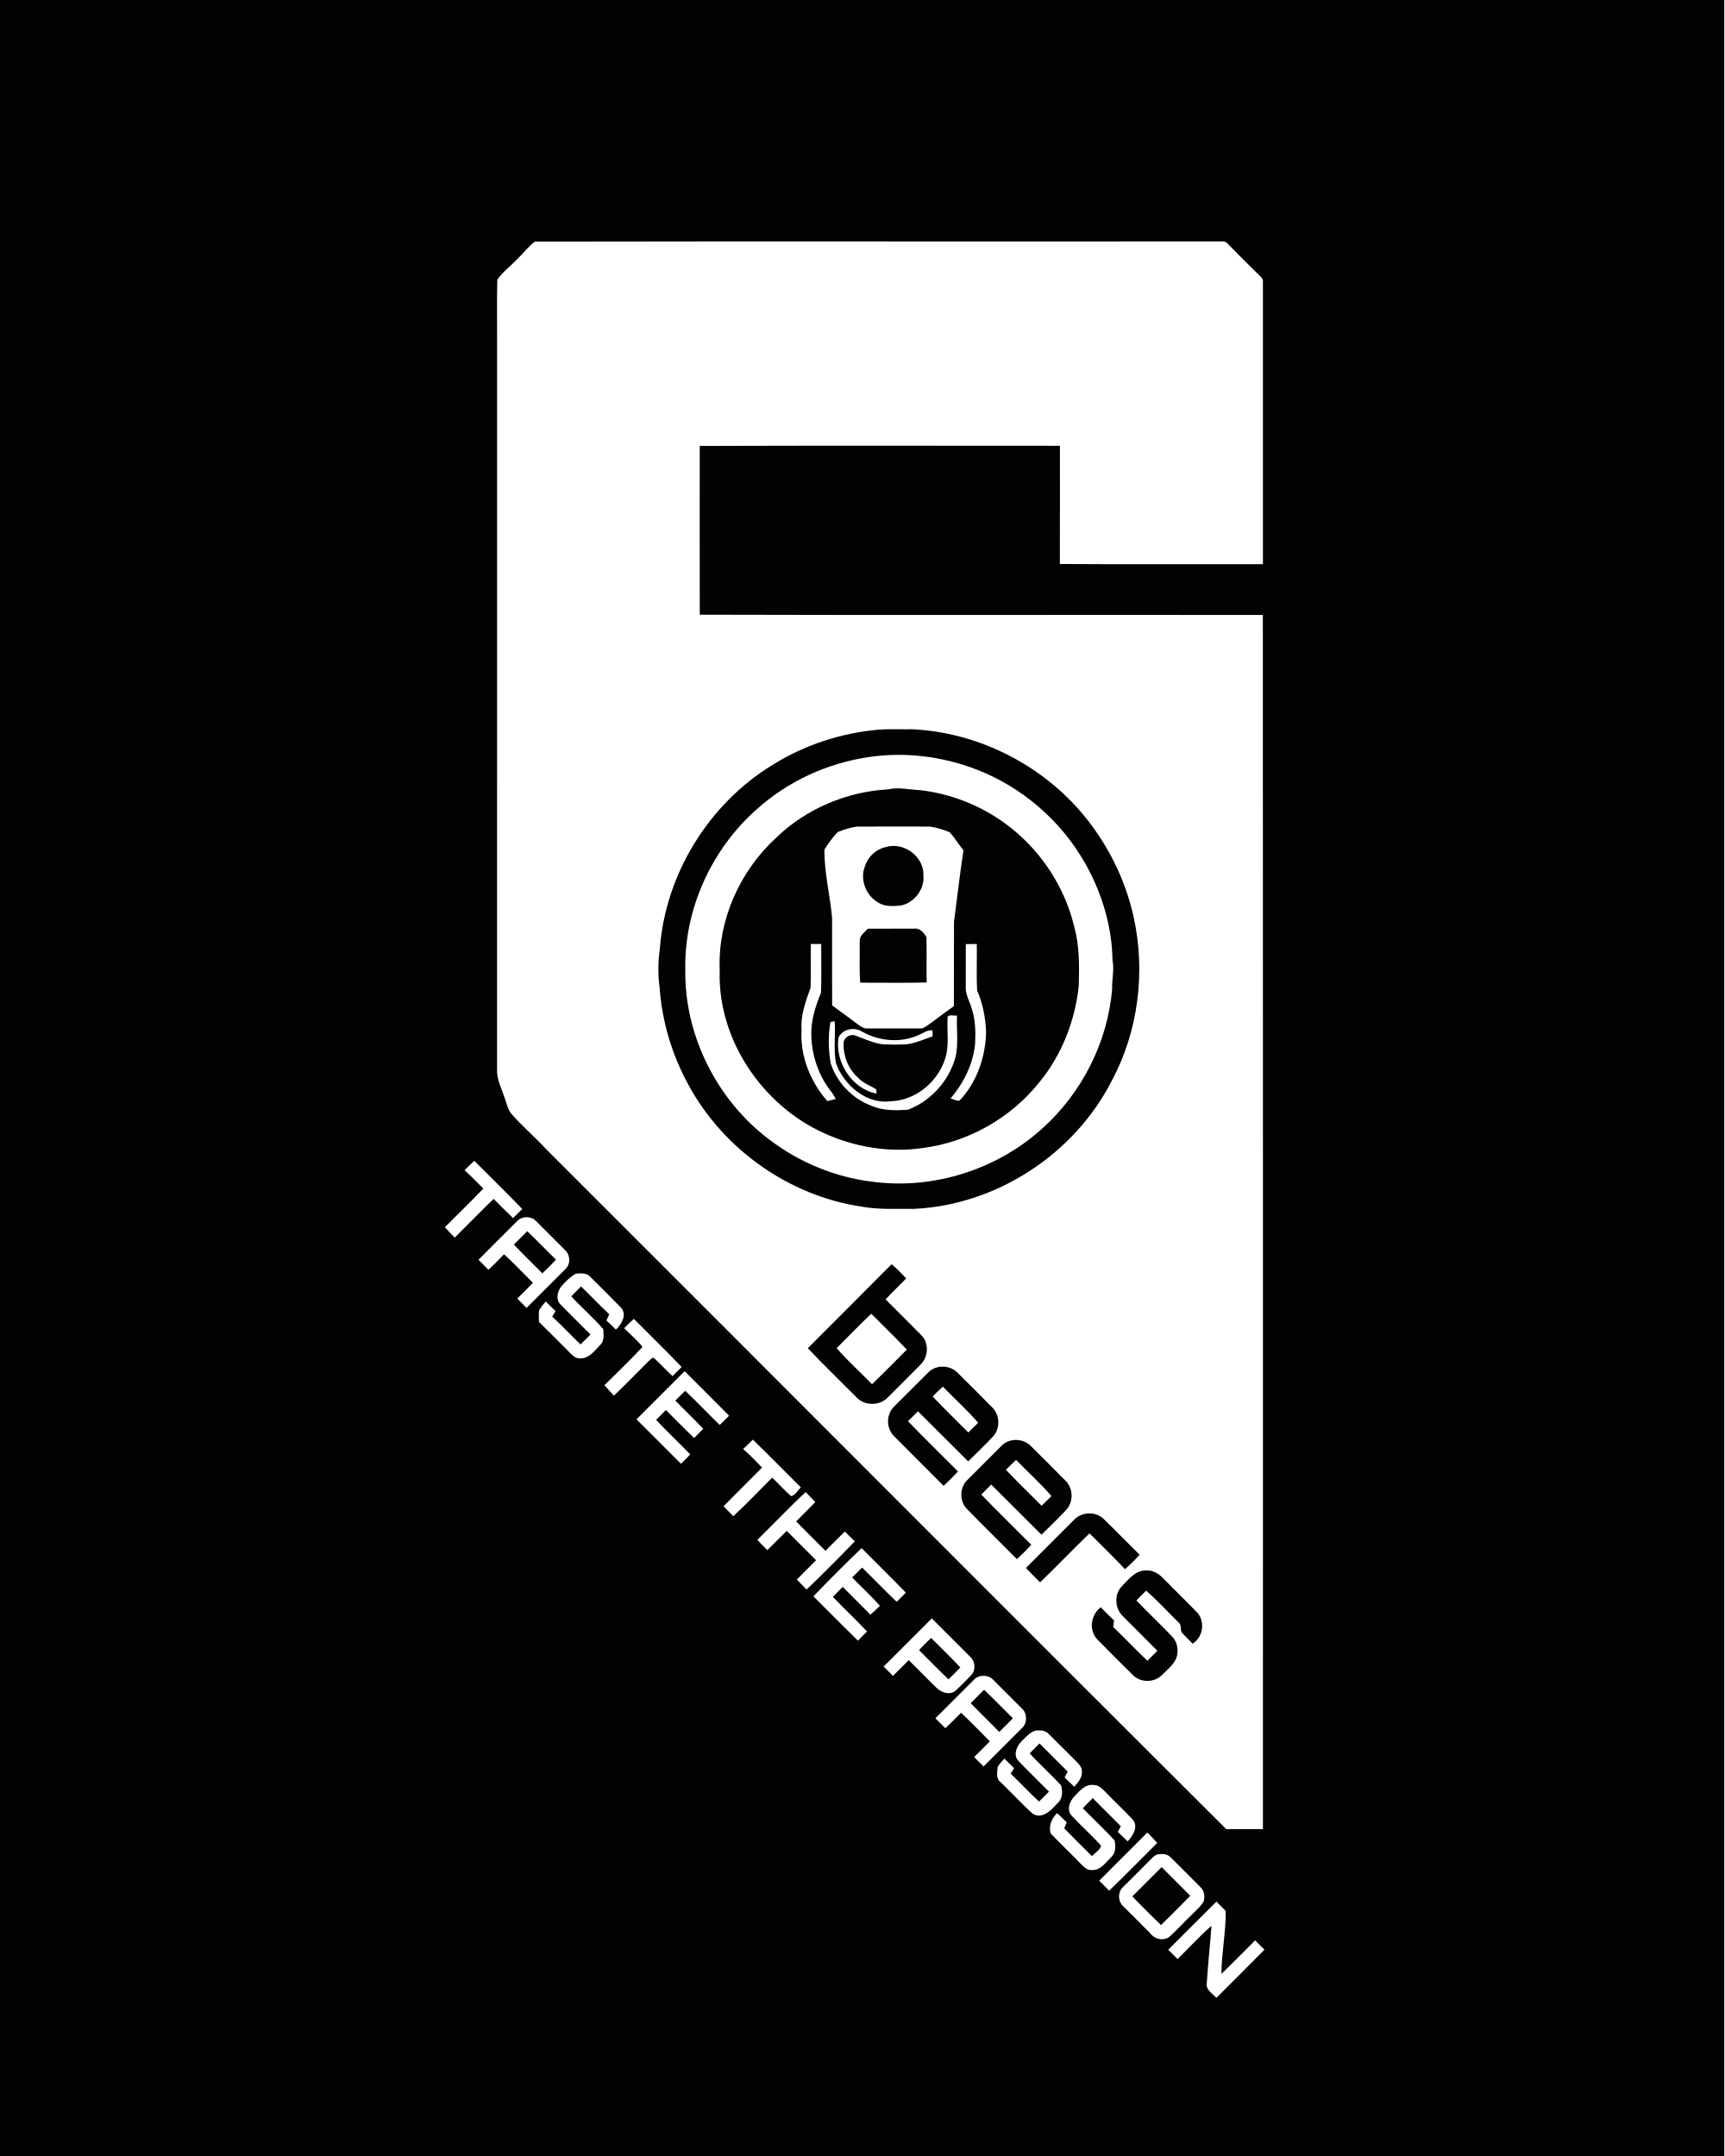
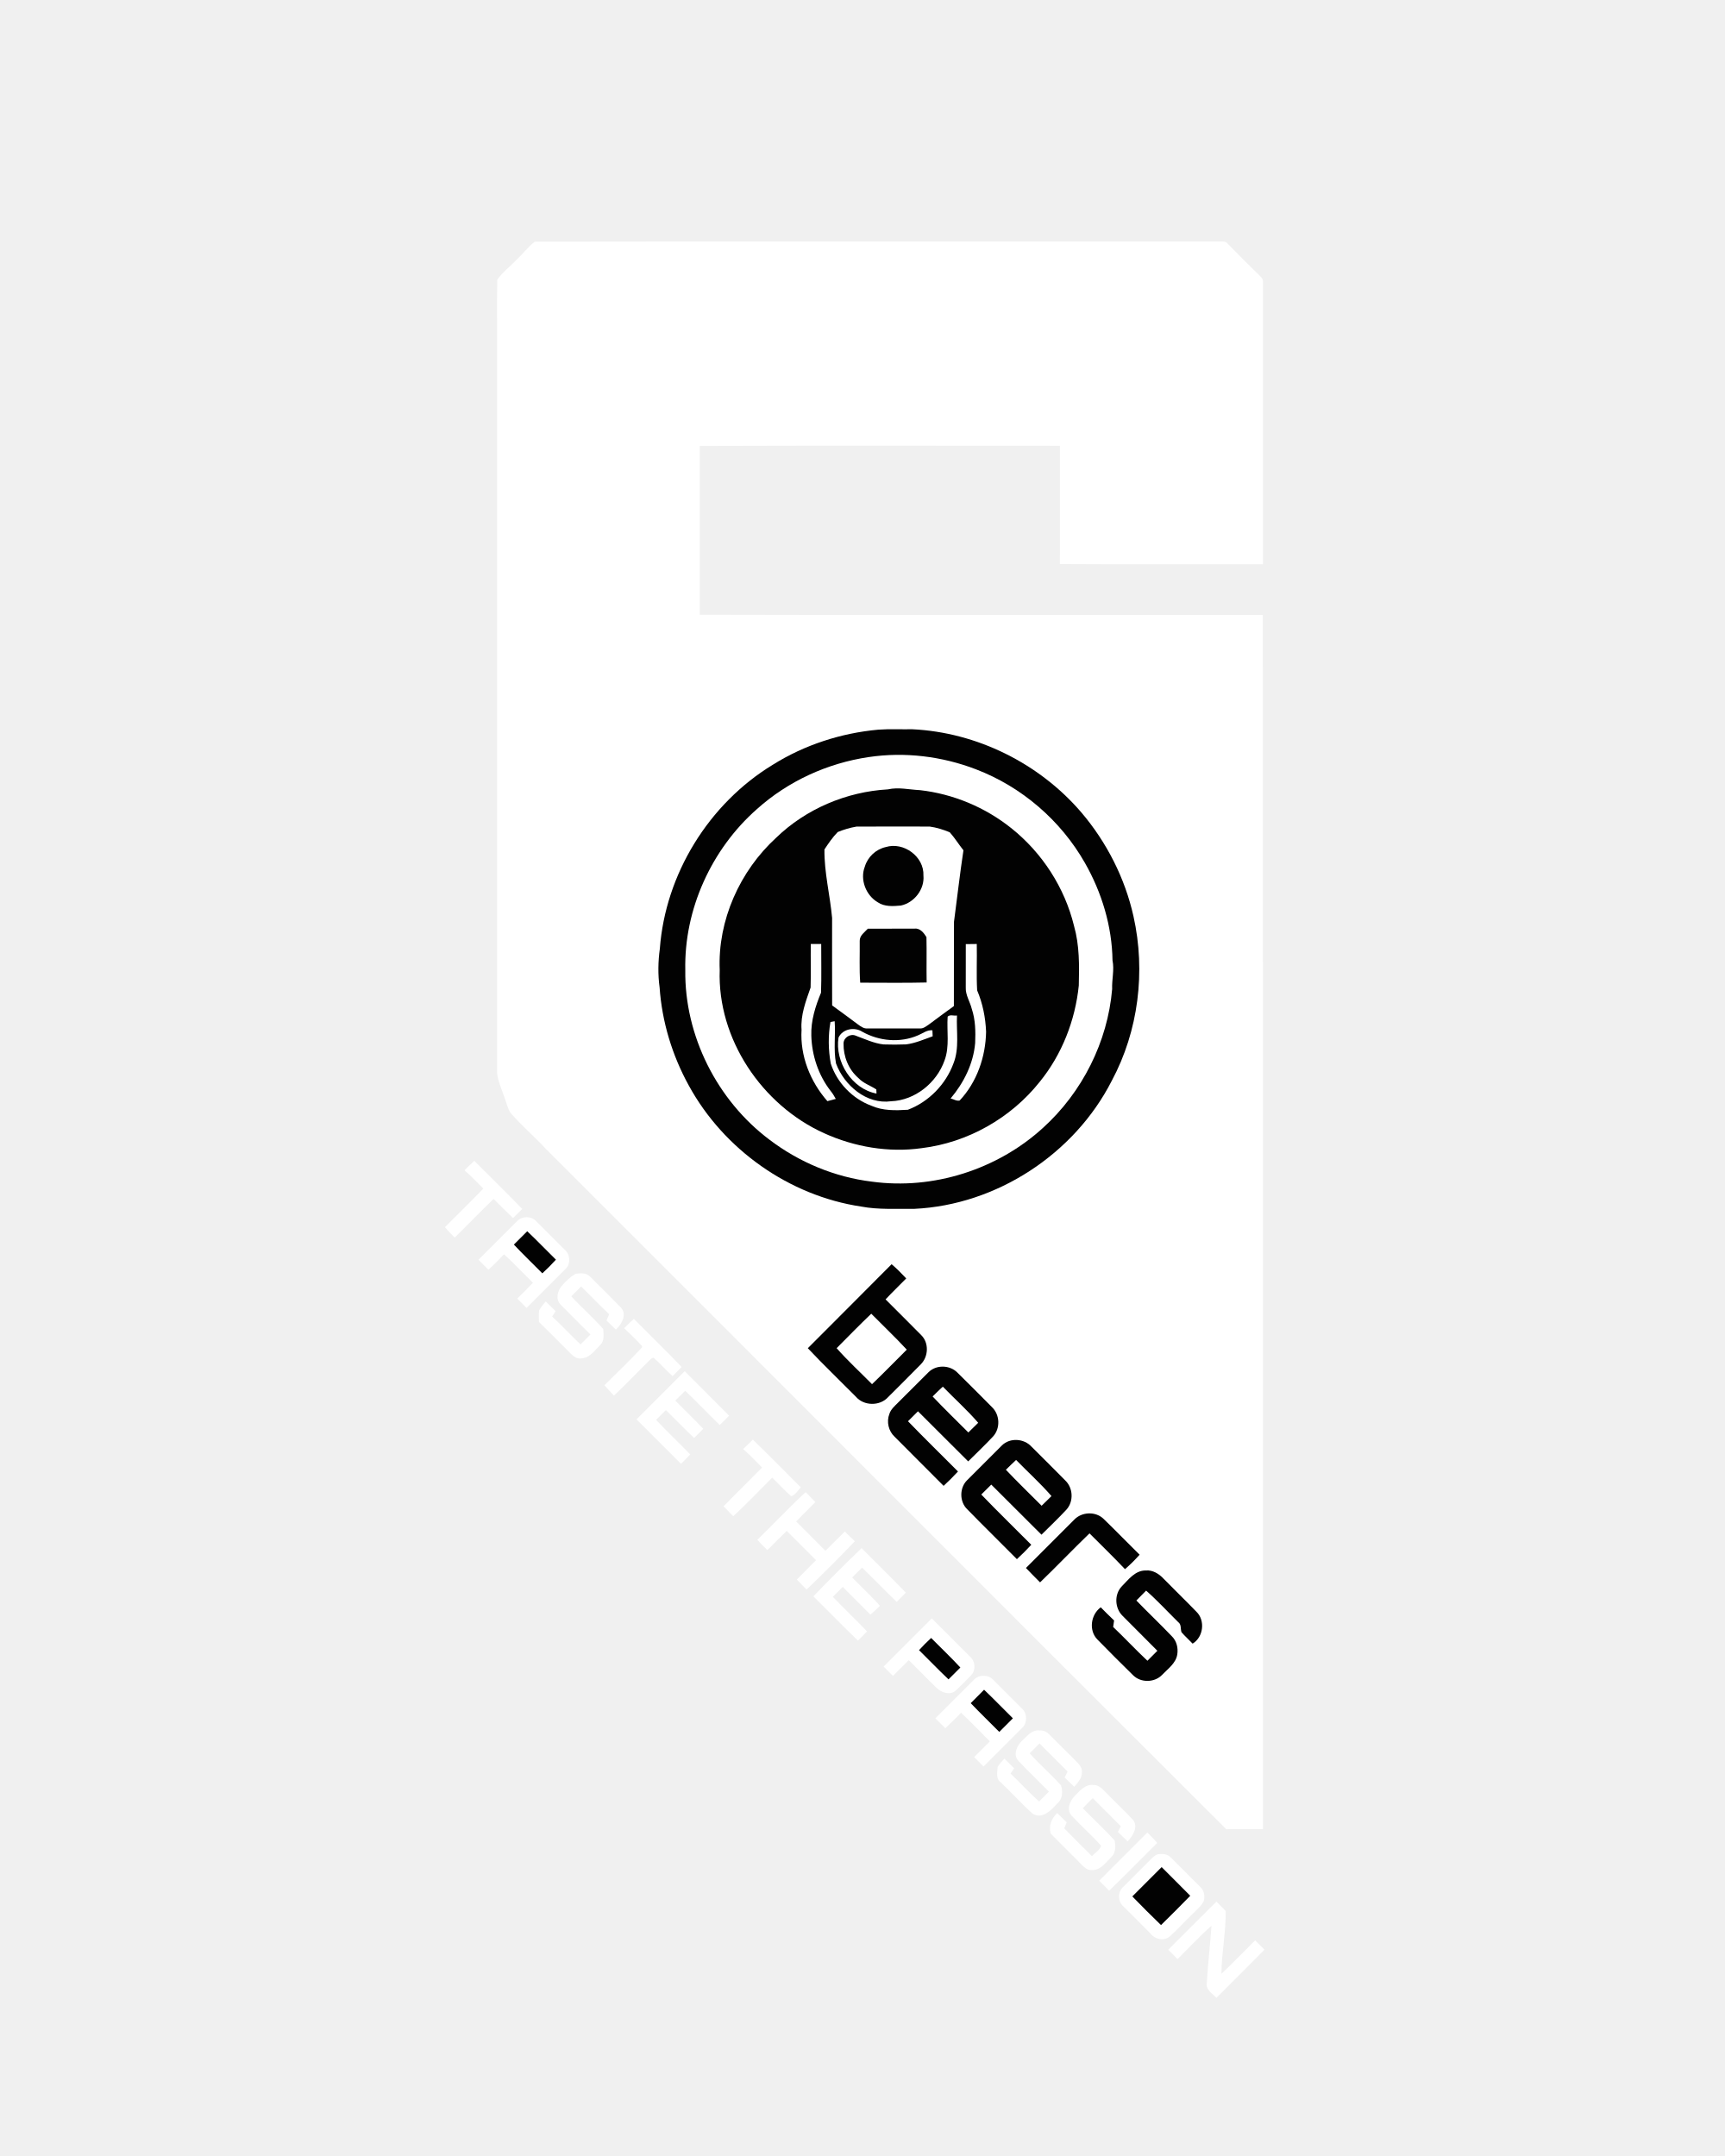
<svg xmlns="http://www.w3.org/2000/svg" width="894pt" height="1118pt" viewBox="0 0 894 1118" version="1.1">
-   <path fill="#020202" d=" M 0.00 0.00 L 894.00 0.00 L 894.00 1118.00 L 0.00 1118.00 L 0.00 0.00 Z" />
  <path fill="#ffffff" d=" M 277.26 125.32 C 395.52 125.11 513.80 125.33 632.07 125.21 C 633.63 125.31 635.58 124.89 636.60 126.43 C 641.87 131.81 647.17 137.16 652.58 142.41 C 653.53 143.47 655.02 144.40 654.81 146.05 C 654.84 194.88 654.84 243.72 654.81 292.56 C 619.72 292.49 584.62 292.70 549.53 292.46 C 549.60 272.03 549.54 251.59 549.56 231.16 C 487.31 231.16 425.06 231.01 362.81 231.24 C 362.80 260.41 362.75 289.58 362.83 318.75 C 460.14 319.05 557.46 318.76 654.77 318.89 C 654.89 528.75 654.80 738.61 654.82 948.47 C 648.48 948.53 642.14 948.43 635.80 948.53 C 518.06 831.15 400.75 713.34 283.13 595.87 C 277.23 589.45 270.52 583.81 264.82 577.20 C 263.01 574.60 262.54 571.36 261.35 568.48 C 260.02 564.39 257.97 560.41 257.73 556.07 C 257.74 431.05 257.73 306.02 257.74 181.00 C 257.81 169.02 257.59 157.03 257.83 145.06 C 260.55 141.12 264.49 138.22 267.77 134.77 C 271.04 131.73 273.73 128.06 277.26 125.32 Z" />
  <path fill="#020202" d=" M 455.39 378.37 C 461.26 377.94 467.16 378.26 473.05 378.16 C 506.53 379.75 538.92 395.88 560.69 421.31 C 573.82 436.76 583.29 455.36 587.71 475.18 C 594.09 503.72 590.31 534.58 576.45 560.42 C 557.11 598.42 516.72 624.85 474.06 626.85 C 464.88 626.72 455.63 627.38 446.55 625.67 C 409.16 620.08 375.23 596.03 357.14 562.90 C 348.53 547.30 343.22 529.82 342.00 512.03 C 341.08 505.38 341.20 498.60 342.12 491.96 C 345.00 453.27 367.52 416.76 400.63 396.60 C 417.09 386.28 436.07 380.12 455.39 378.37 Z" />
  <path fill="#ffffff" d=" M 450.43 392.58 C 469.09 389.80 488.41 392.16 506.01 398.92 C 529.70 407.96 550.01 425.43 562.53 447.48 C 571.28 462.82 576.57 480.31 576.83 498.01 C 577.84 502.97 576.43 507.92 576.64 512.90 C 574.33 540.24 561.11 566.43 540.82 584.82 C 517.16 606.45 483.84 617.10 452.06 612.74 C 432.85 610.41 414.39 602.71 399.01 591.03 C 371.84 570.65 354.87 537.07 355.32 503.04 C 354.66 471.54 368.91 440.27 392.51 419.52 C 408.60 405.06 429.07 395.73 450.43 392.58 Z" />
  <path fill="#020202" d=" M 460.38 409.33 C 465.90 408.08 471.43 409.48 476.96 409.73 C 494.25 411.67 510.90 418.66 524.47 429.55 C 540.39 442.29 552.03 460.27 556.87 480.11 C 559.73 490.17 559.61 500.66 559.35 511.02 C 557.50 529.15 550.59 546.86 539.05 561.03 C 524.12 579.82 501.71 592.50 477.87 595.38 C 460.73 597.80 442.99 594.76 427.27 587.62 C 395.04 573.04 371.89 538.72 373.17 503.00 C 372.07 477.31 383.56 451.69 402.42 434.42 C 417.85 419.45 438.95 410.53 460.38 409.33 Z" />
  <path fill="#ffffff" d=" M 434.36 431.45 C 437.46 430.19 440.73 429.20 444.04 428.64 C 456.71 428.55 469.39 428.60 482.07 428.62 C 485.61 429.10 489.10 430.21 492.42 431.57 C 495.04 434.48 497.08 437.87 499.54 440.92 C 497.68 453.23 496.28 465.64 494.64 477.99 C 494.53 492.56 494.66 507.13 494.58 521.70 C 490.17 524.90 485.78 528.12 481.43 531.39 C 480.11 532.24 478.75 533.39 477.08 533.30 C 468.03 533.32 458.99 533.31 449.95 533.30 C 447.94 533.52 446.28 532.27 444.76 531.16 C 440.34 527.87 435.93 524.57 431.46 521.37 C 431.39 506.24 431.44 491.12 431.44 475.99 C 430.37 464.14 427.31 452.41 427.47 440.47 C 429.56 437.32 431.70 434.15 434.36 431.45 Z" />
  <path fill="#020202" d=" M 459.28 439.24 C 468.58 436.40 479.22 444.23 478.79 454.01 C 479.46 461.14 474.01 468.13 467.08 469.58 C 463.08 469.94 458.62 470.27 455.13 467.89 C 448.97 464.30 445.77 456.09 448.41 449.38 C 449.91 444.33 454.15 440.39 459.28 439.24 Z" />
  <path fill="#020202" d=" M 445.76 487.92 C 445.67 485.10 448.29 483.43 449.98 481.57 C 458.02 481.57 466.06 481.58 474.11 481.55 C 476.97 481.13 479.05 483.77 480.36 485.95 C 480.55 493.79 480.31 501.63 480.46 509.47 C 468.98 509.76 457.49 509.56 446.01 509.57 C 445.48 502.37 445.85 495.13 445.76 487.92 Z" />
  <path fill="#ffffff" d=" M 420.39 489.52 C 422.18 489.49 423.98 489.49 425.79 489.50 C 425.76 497.92 425.99 506.35 425.69 514.77 C 422.77 521.82 420.41 529.27 420.66 537.01 C 420.94 547.20 424.27 557.38 430.51 565.50 C 431.60 566.84 432.54 568.30 433.35 569.84 C 431.89 570.24 430.44 570.63 428.99 571.00 C 420.14 560.91 414.76 547.52 415.60 534.00 C 415.02 526.37 417.82 519.15 420.29 512.09 C 420.52 504.57 420.28 497.04 420.39 489.52 Z" />
  <path fill="#ffffff" d=" M 500.76 489.58 C 502.65 489.52 504.55 489.50 506.45 489.51 C 506.62 497.52 506.20 505.55 506.64 513.54 C 509.52 520.32 510.97 527.63 511.28 534.98 C 511.06 547.95 506.54 561.13 497.58 570.67 C 495.97 571.08 494.41 569.95 492.88 569.62 C 499.72 561.50 504.69 551.58 505.61 540.90 C 505.86 534.95 505.78 528.89 503.87 523.19 C 502.95 519.44 500.57 516.02 500.74 512.06 C 500.77 504.56 500.75 497.07 500.76 489.58 Z" />
  <path fill="#ffffff" d=" M 491.35 527.18 C 492.56 525.92 494.62 526.88 496.19 526.58 C 495.79 534.87 497.52 543.55 494.35 551.48 C 490.36 562.32 481.54 571.39 470.72 575.47 C 464.33 575.87 457.69 576.03 451.72 573.35 C 441.96 569.71 433.98 561.43 430.75 551.53 C 429.45 544.45 429.34 537.06 430.59 529.96 C 431.14 529.86 432.23 529.66 432.77 529.56 C 433.29 536.84 432.10 544.27 433.47 551.46 C 437.70 562.85 449.31 572.81 462.04 571.06 C 474.48 570.58 485.70 561.45 489.75 549.86 C 492.45 542.58 490.83 534.73 491.35 527.18 Z" />
  <path fill="#ffffff" d=" M 434.77 538.03 C 436.89 533.51 443.00 532.39 447.05 534.99 C 455.78 539.90 466.70 540.92 475.97 536.88 C 478.43 535.91 480.65 533.97 483.45 534.26 C 483.49 535.29 483.53 536.33 483.58 537.37 C 479.06 538.99 474.59 540.97 469.79 541.57 C 465.89 541.73 461.98 541.72 458.09 541.59 C 453.06 541.01 448.45 538.80 443.76 537.08 C 440.98 535.80 437.37 537.99 437.37 541.09 C 437.24 547.77 439.93 554.56 445.03 558.98 C 447.59 561.76 451.29 562.89 454.37 564.94 C 454.39 565.47 454.44 566.54 454.46 567.07 C 441.72 564.69 432.78 550.63 434.77 538.03 Z" />
  <path fill="#ffffff" d=" M 240.84 606.84 C 242.53 605.20 244.20 603.55 245.91 601.93 C 254.21 610.24 262.59 618.47 270.78 626.90 C 269.19 628.48 267.60 630.06 266.00 631.64 C 262.56 628.39 259.28 624.99 255.92 621.68 C 249.12 628.29 242.52 635.09 235.78 641.76 C 233.99 640.03 232.28 638.24 230.68 636.35 C 237.34 629.70 244.07 623.11 250.61 616.34 C 247.37 613.15 244.27 609.82 240.84 606.84 Z" />
  <path fill="#ffffff" d=" M 268.17 633.17 C 270.64 630.54 275.38 630.51 277.88 633.13 C 282.91 638.10 287.90 643.13 292.89 648.14 C 295.75 650.65 295.98 655.52 293.12 658.13 C 286.43 664.84 279.75 671.55 273.01 678.22 C 271.41 676.59 269.80 674.98 268.20 673.37 C 270.97 670.70 273.67 667.96 276.34 665.19 C 271.31 660.29 266.55 655.11 261.33 650.42 C 258.71 653.17 256.05 655.88 253.25 658.44 C 251.53 656.70 249.80 654.98 248.09 653.25 C 254.79 646.56 261.44 639.82 268.17 633.17 Z" />
  <path fill="#020202" d=" M 266.44 645.38 C 268.76 643.08 271.06 640.77 273.37 638.47 C 278.44 643.26 283.25 648.32 288.24 653.20 C 286.01 655.68 283.65 658.03 281.20 660.29 C 276.29 655.31 271.22 650.49 266.44 645.38 Z" />
  <path fill="#020202" d=" M 418.85 699.12 C 433.29 684.56 447.88 670.15 462.29 655.56 C 465.00 657.82 467.44 660.37 469.87 662.93 C 466.32 666.58 462.63 670.08 459.16 673.80 C 465.30 680.00 471.56 686.10 477.66 692.34 C 481.74 696.34 481.41 703.48 477.45 707.45 C 471.85 713.19 466.14 718.80 460.48 724.48 C 456.23 729.23 447.89 729.12 443.76 724.26 C 435.46 715.88 426.93 707.71 418.85 699.12 Z" />
  <path fill="#ffffff" d=" M 298.53 660.49 C 301.07 660.20 304.05 659.97 305.98 662.02 C 311.30 667.34 316.69 672.61 321.92 678.02 C 325.28 681.65 322.30 686.69 319.34 689.49 C 317.73 687.88 316.11 686.29 314.45 684.75 C 314.91 683.65 315.40 682.57 315.86 681.48 C 310.86 676.82 306.19 671.83 301.28 667.09 C 299.60 668.80 297.90 670.50 296.21 672.21 C 301.56 678.06 307.67 683.23 312.80 689.25 C 312.88 691.95 313.47 695.18 311.34 697.31 C 308.39 700.24 305.62 704.42 300.99 704.42 C 298.98 704.63 297.31 703.29 295.98 701.98 C 290.46 696.47 285.00 690.90 279.42 685.46 C 279.39 683.47 279.28 681.48 279.51 679.52 C 280.48 677.84 281.70 676.33 282.96 674.87 C 284.68 676.52 286.38 678.20 288.07 679.91 C 287.47 680.83 286.88 681.76 286.29 682.70 C 291.36 687.35 296.01 692.43 301.00 697.16 C 302.74 695.46 304.44 693.74 306.16 692.02 C 300.97 686.81 295.71 681.69 290.59 676.42 C 288.05 673.80 288.99 669.60 291.08 667.02 C 293.24 664.52 295.62 662.12 298.53 660.49 Z" />
  <path fill="#ffffff" d=" M 433.79 699.10 C 439.75 693.12 445.63 687.05 451.75 681.23 C 457.88 687.45 464.23 693.45 470.16 699.86 C 464.15 705.83 458.26 711.92 452.14 717.77 C 446.02 711.55 439.56 705.65 433.79 699.10 Z" />
  <path fill="#ffffff" d=" M 323.60 688.74 C 325.24 687.09 326.91 685.45 328.65 683.91 C 336.89 692.24 345.34 700.38 353.42 708.86 C 351.85 710.43 350.28 712.01 348.72 713.59 C 345.31 710.56 342.36 707.06 338.92 704.08 C 337.67 704.09 336.97 705.36 336.08 706.05 C 330.16 711.94 324.38 717.96 318.33 723.70 C 316.67 721.92 314.98 720.16 313.39 718.32 C 319.92 711.83 326.59 705.46 332.87 698.73 L 332.92 698.04 C 329.98 694.78 326.77 691.77 323.60 688.74 Z" />
  <path fill="#020202" d=" M 481.50 711.50 C 485.47 707.62 492.38 707.78 496.30 711.66 C 502.37 717.60 508.35 723.65 514.34 729.68 C 518.46 733.60 518.76 740.68 514.89 744.89 C 510.73 749.32 506.33 753.53 502.00 757.81 C 493.28 749.19 484.68 740.45 475.97 731.83 C 474.22 733.52 472.49 735.24 470.79 736.99 C 479.29 745.81 488.08 754.35 496.71 763.04 C 494.33 765.62 491.85 768.12 489.25 770.49 C 480.83 761.99 472.31 753.59 463.91 745.08 C 460.70 742.15 459.54 737.26 461.13 733.22 C 461.86 730.84 463.80 729.19 465.48 727.49 C 470.86 722.20 476.13 716.79 481.50 711.50 Z" />
  <path fill="#ffffff" d=" M 330.02 736.01 C 338.35 727.69 346.66 719.35 355.00 711.04 C 362.67 718.73 370.39 726.38 378.03 734.11 C 376.45 735.76 374.83 737.36 373.16 738.92 C 367.13 733.08 361.37 726.95 355.26 721.19 C 353.56 722.89 351.87 724.60 350.15 726.28 C 354.96 731.18 359.92 735.91 364.63 740.91 C 363.05 742.49 361.47 744.08 359.89 745.67 C 354.90 740.95 350.17 735.98 345.27 731.18 C 343.58 732.88 341.88 734.58 340.18 736.27 C 345.92 742.40 352.05 748.16 357.89 754.19 C 356.34 755.86 354.73 757.48 353.09 759.06 C 345.37 751.40 337.71 743.69 330.02 736.01 Z" />
  <path fill="#ffffff" d=" M 483.56 724.14 C 485.30 722.42 487.04 720.70 488.84 719.05 C 494.93 725.32 501.47 731.17 507.19 737.79 C 505.49 739.47 503.80 741.15 502.08 742.81 C 495.90 736.59 489.57 730.52 483.56 724.14 Z" />
  <path fill="#ffffff" d=" M 385.30 751.40 C 387.04 749.83 388.68 748.17 390.33 746.52 C 398.77 754.63 406.91 763.06 415.24 771.29 C 413.64 772.79 412.40 775.41 410.18 775.83 C 406.72 772.84 403.72 769.34 400.37 766.23 C 393.67 772.93 387.16 779.82 380.19 786.24 C 378.51 784.51 376.81 782.80 375.15 781.07 C 381.76 774.32 388.52 767.74 395.12 761.00 C 391.91 757.74 388.79 754.37 385.30 751.40 Z" />
  <path fill="#020202" d=" M 519.51 749.50 C 523.67 745.43 530.93 745.90 534.81 750.15 C 540.66 755.98 546.53 761.80 552.33 767.69 C 556.45 771.60 556.76 778.68 552.89 782.88 C 548.73 787.32 544.33 791.54 540.00 795.82 C 531.28 787.20 522.68 778.47 513.97 769.84 C 512.22 771.53 510.49 773.25 508.79 774.99 C 517.27 783.83 526.08 792.35 534.71 801.05 C 532.33 803.64 529.84 806.13 527.25 808.51 C 518.69 799.82 509.93 791.31 501.43 782.56 C 497.39 778.62 497.46 771.40 501.51 767.50 C 507.50 761.49 513.48 755.48 519.51 749.50 Z" />
  <path fill="#ffffff" d=" M 521.55 762.15 C 523.29 760.43 525.04 758.72 526.84 757.06 C 532.93 763.33 539.47 769.19 545.18 775.80 C 543.49 777.48 541.79 779.15 540.07 780.81 C 533.89 774.61 527.57 768.52 521.55 762.15 Z" />
  <path fill="#ffffff" d=" M 392.69 798.47 C 401.10 790.29 409.11 781.70 417.73 773.73 C 419.40 775.46 421.09 777.16 422.75 778.90 C 419.47 782.28 416.09 785.57 412.80 788.95 C 417.85 794.03 422.93 799.09 428.00 804.17 C 431.34 800.84 434.65 797.48 438.02 794.19 C 439.77 795.85 441.49 797.55 443.22 799.25 C 435.06 807.75 426.74 816.13 418.20 824.26 C 416.51 822.52 414.81 820.82 413.14 819.08 C 416.43 815.70 419.80 812.39 423.12 809.05 C 418.05 803.98 412.99 798.90 407.91 793.84 C 404.53 797.13 401.25 800.51 397.87 803.81 C 396.05 802.11 394.31 800.34 392.69 798.47 Z" />
  <path fill="#020202" d=" M 557.01 788.00 C 560.96 783.88 568.19 783.64 572.28 787.69 C 578.56 793.77 584.63 800.08 590.88 806.20 C 588.52 808.85 586.00 811.38 583.30 813.69 C 577.31 807.36 571.04 801.31 564.90 795.13 C 556.24 803.48 547.94 812.20 539.27 820.54 C 536.81 818.07 534.33 815.62 531.95 813.08 C 540.29 804.71 548.64 796.34 557.01 788.00 Z" />
  <path fill="#ffffff" d=" M 421.74 827.78 C 429.90 819.29 438.24 810.95 446.73 802.78 C 454.34 810.51 462.15 818.06 469.68 825.88 C 468.10 827.46 466.52 829.05 464.93 830.64 C 458.82 824.84 453.04 818.73 447.00 812.88 C 445.25 814.56 443.54 816.28 441.83 817.99 C 446.59 822.94 451.73 827.53 456.23 832.72 C 454.65 834.30 453.01 835.82 451.31 837.28 C 446.55 832.45 441.73 827.68 436.95 822.88 C 435.24 824.59 433.52 826.30 431.83 828.04 C 437.63 834.12 443.79 839.87 449.56 845.99 C 447.99 847.58 446.42 849.17 444.84 850.76 C 437.03 843.21 429.48 835.40 421.74 827.78 Z" />
  <path fill="#020202" d=" M 581.60 822.64 C 585.08 819.13 588.56 814.30 594.05 814.38 C 597.68 814.04 600.95 816.10 603.33 818.66 C 608.94 824.39 614.72 829.96 620.30 835.73 C 625.03 840.28 623.98 848.94 618.37 852.31 C 616.47 850.32 614.42 848.47 612.61 846.41 C 611.96 844.63 612.67 842.41 610.87 841.13 C 605.34 835.68 600.08 829.94 594.25 824.82 C 592.55 826.52 590.86 828.22 589.20 829.95 C 595.24 836.18 601.55 842.17 607.56 848.45 C 610.08 850.90 610.96 854.56 610.40 857.98 C 609.64 862.58 605.52 865.36 602.52 868.53 C 598.60 872.61 591.38 872.69 587.43 868.63 C 581.20 862.50 575.00 856.34 568.91 850.08 C 564.40 845.39 565.58 837.22 570.73 833.47 C 573.02 835.77 575.28 838.09 577.65 840.30 C 577.49 841.41 577.31 842.53 577.17 843.67 C 583.19 849.41 588.86 855.50 594.93 861.19 C 596.67 859.48 598.38 857.75 600.09 856.01 C 594.14 849.92 588.02 844.00 582.07 837.92 C 577.98 833.96 577.65 826.80 581.60 822.64 Z" />
  <path fill="#ffffff" d=" M 458.16 864.20 C 466.48 855.87 474.79 847.53 483.13 839.22 C 489.74 845.82 496.35 852.43 502.95 859.04 C 505.68 861.38 506.11 866.00 503.57 868.63 C 501.01 871.37 498.36 874.05 495.60 876.59 C 492.70 879.23 488.23 877.77 485.69 875.34 C 480.76 870.61 476.08 865.64 471.17 860.89 C 468.45 863.61 465.72 866.33 463.01 869.05 C 461.39 867.43 459.77 865.81 458.16 864.20 Z" />
  <path fill="#020202" d=" M 476.51 855.69 C 478.50 853.49 480.61 851.39 482.79 849.38 C 487.84 854.48 493.06 859.42 497.94 864.70 C 495.90 866.76 493.85 868.80 491.79 870.84 C 486.58 865.91 481.62 860.71 476.51 855.69 Z" />
  <path fill="#ffffff" d=" M 505.01 871.01 C 507.50 868.29 512.47 868.32 514.96 871.05 C 519.95 876.04 524.96 881.04 529.95 886.05 C 532.66 888.52 532.70 893.49 529.99 895.99 C 523.32 902.67 516.63 909.33 509.97 916.01 C 508.34 914.39 506.71 912.76 505.10 911.15 C 507.80 908.42 510.52 905.71 513.24 902.99 C 508.29 898.01 503.41 892.96 498.30 888.15 C 495.62 890.86 492.95 893.59 490.15 896.17 C 488.41 894.46 486.71 892.74 484.99 891.04 C 491.66 884.36 498.33 877.68 505.01 871.01 Z" />
  <path fill="#020202" d=" M 503.31 883.18 C 505.60 880.83 507.91 878.51 510.24 876.22 C 515.32 881.05 520.18 886.11 525.17 891.03 C 522.84 893.40 520.49 895.76 518.12 898.09 C 513.19 893.11 508.15 888.25 503.31 883.18 Z" />
  <path fill="#ffffff" d=" M 529.80 902.82 C 532.38 900.41 535.06 896.81 539.01 897.35 C 540.81 897.20 542.56 897.87 543.80 899.19 C 548.36 903.62 552.77 908.22 557.34 912.66 C 559.04 914.39 561.23 916.30 560.96 919.00 C 561.07 922.03 558.84 924.38 556.99 926.53 C 555.33 924.90 553.68 923.28 551.98 921.70 C 552.50 920.67 553.03 919.66 553.58 918.66 C 548.73 913.79 543.87 908.93 539.00 904.08 C 537.29 905.77 535.58 907.48 533.88 909.20 C 539.06 914.96 544.95 920.05 550.13 925.82 C 551.13 928.85 550.99 933.00 548.19 935.18 C 545.09 938.62 540.49 943.54 535.52 940.57 C 529.70 935.40 524.50 929.54 518.84 924.19 C 516.26 922.41 517.10 918.96 517.25 916.31 C 518.20 914.68 519.49 913.28 520.78 911.93 C 522.46 913.58 524.13 915.25 525.81 916.92 C 525.19 917.84 524.58 918.76 523.99 919.71 C 528.98 924.46 533.62 929.57 538.75 934.19 C 540.45 932.47 542.16 930.76 543.87 929.05 C 538.61 923.68 533.15 918.51 527.99 913.05 C 525.16 909.94 527.19 905.35 529.80 902.82 Z" />
  <path fill="#ffffff" d=" M 557.26 931.26 C 559.91 928.60 562.86 924.98 567.05 925.63 C 569.78 925.50 571.67 927.79 573.45 929.54 C 578.03 934.31 582.93 938.80 587.41 943.67 C 590.38 947.40 587.36 951.95 584.68 954.85 C 582.96 953.24 581.29 951.57 579.60 949.95 C 580.11 948.95 580.62 947.97 581.14 946.99 C 576.26 942.16 571.41 937.31 566.59 932.43 C 564.83 934.13 563.10 935.87 561.44 937.67 C 566.87 943.26 572.62 948.55 577.88 954.30 C 578.53 957.26 578.59 960.92 576.09 963.10 C 573.22 965.87 570.60 969.97 566.08 969.71 C 563.70 969.99 561.97 968.06 560.45 966.56 C 555.28 961.23 549.91 956.12 544.78 950.78 C 543.58 946.76 545.28 943.02 548.09 940.18 C 549.79 941.74 551.44 943.37 553.09 944.99 C 552.65 946.01 552.22 947.05 551.79 948.09 C 556.53 952.95 561.36 957.72 566.17 962.51 C 567.70 960.75 570.44 959.39 570.87 957.06 C 566.00 951.59 560.44 946.75 555.49 941.36 C 552.83 938.22 554.76 933.83 557.26 931.26 Z" />
  <path fill="#ffffff" d=" M 569.94 975.23 C 578.25 966.89 586.56 958.56 594.90 950.25 C 596.66 951.99 598.40 953.77 600.01 955.66 C 591.67 963.88 583.55 972.32 575.09 980.41 C 573.36 978.68 571.64 976.97 569.94 975.23 Z" />
  <path fill="#ffffff" d=" M 600.45 961.52 C 602.70 961.22 605.23 961.31 606.92 963.08 C 612.12 968.19 617.25 973.39 622.41 978.56 C 624.39 980.39 624.78 983.25 624.16 985.79 C 622.85 988.46 620.41 990.29 618.41 992.41 C 614.32 996.32 610.54 1000.57 606.31 1004.34 C 603.22 1006.68 598.63 1005.59 596.42 1002.54 C 591.80 997.84 587.12 993.21 582.46 988.56 C 579.51 986.04 579.48 980.94 582.42 978.42 C 587.09 973.75 591.79 969.12 596.42 964.41 C 597.60 963.27 598.76 961.89 600.45 961.52 Z" />
  <path fill="#020202" d=" M 602.31 968.19 C 607.23 973.16 612.23 978.06 617.13 983.06 C 612.16 988.20 607.08 993.23 601.98 998.25 C 596.92 993.40 591.99 988.41 587.10 983.40 C 592.20 978.36 597.26 973.29 602.31 968.19 Z" />
  <path fill="#ffffff" d=" M 605.73 1011.03 C 614.07 1002.72 622.34 994.34 630.72 986.08 C 632.31 987.69 633.90 989.32 635.51 990.94 C 635.66 1001.84 633.36 1012.63 633.30 1023.53 C 639.26 1017.88 644.94 1011.95 650.78 1006.18 C 652.38 1007.79 653.99 1009.40 655.61 1011.02 C 647.35 1019.39 639.01 1027.67 630.70 1035.99 C 628.54 1033.69 624.95 1031.71 625.73 1028.04 C 626.33 1018.22 627.46 1008.44 628.14 998.62 C 621.95 1004.02 616.43 1010.13 610.57 1015.88 C 608.93 1014.28 607.33 1012.65 605.73 1011.03 Z" />
</svg>
